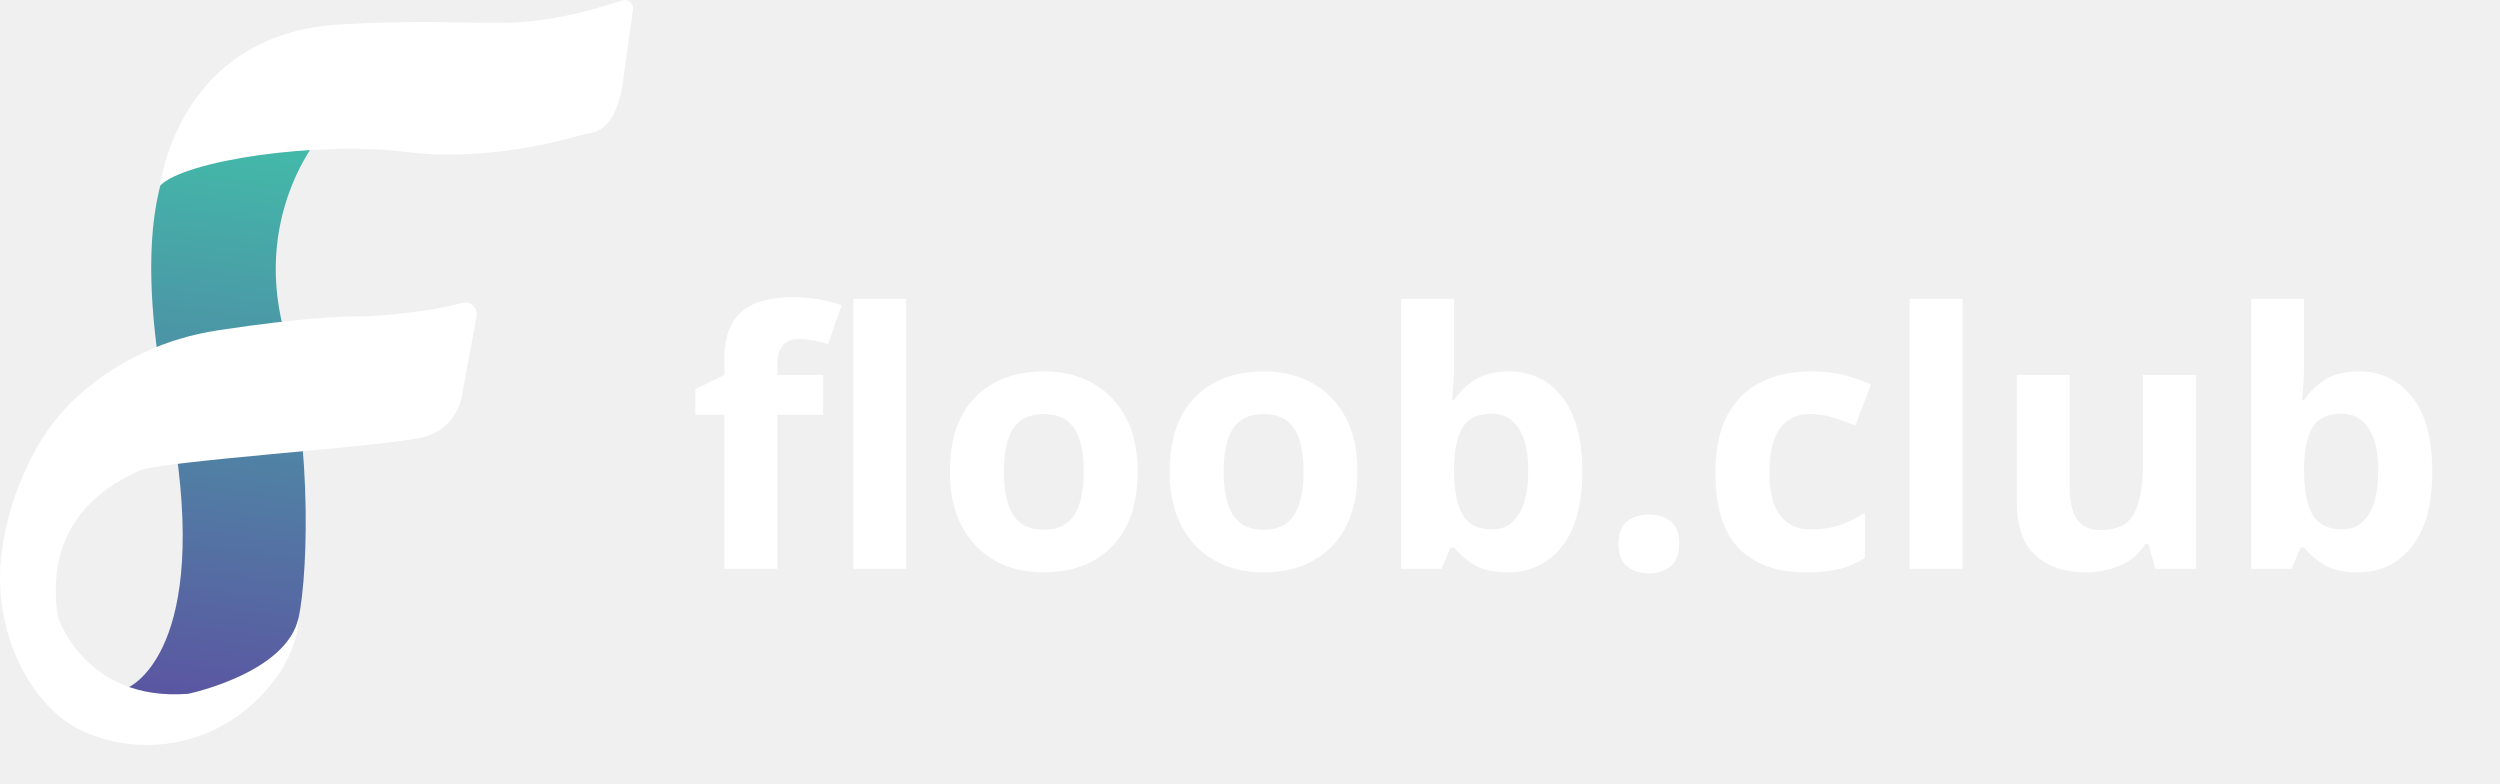
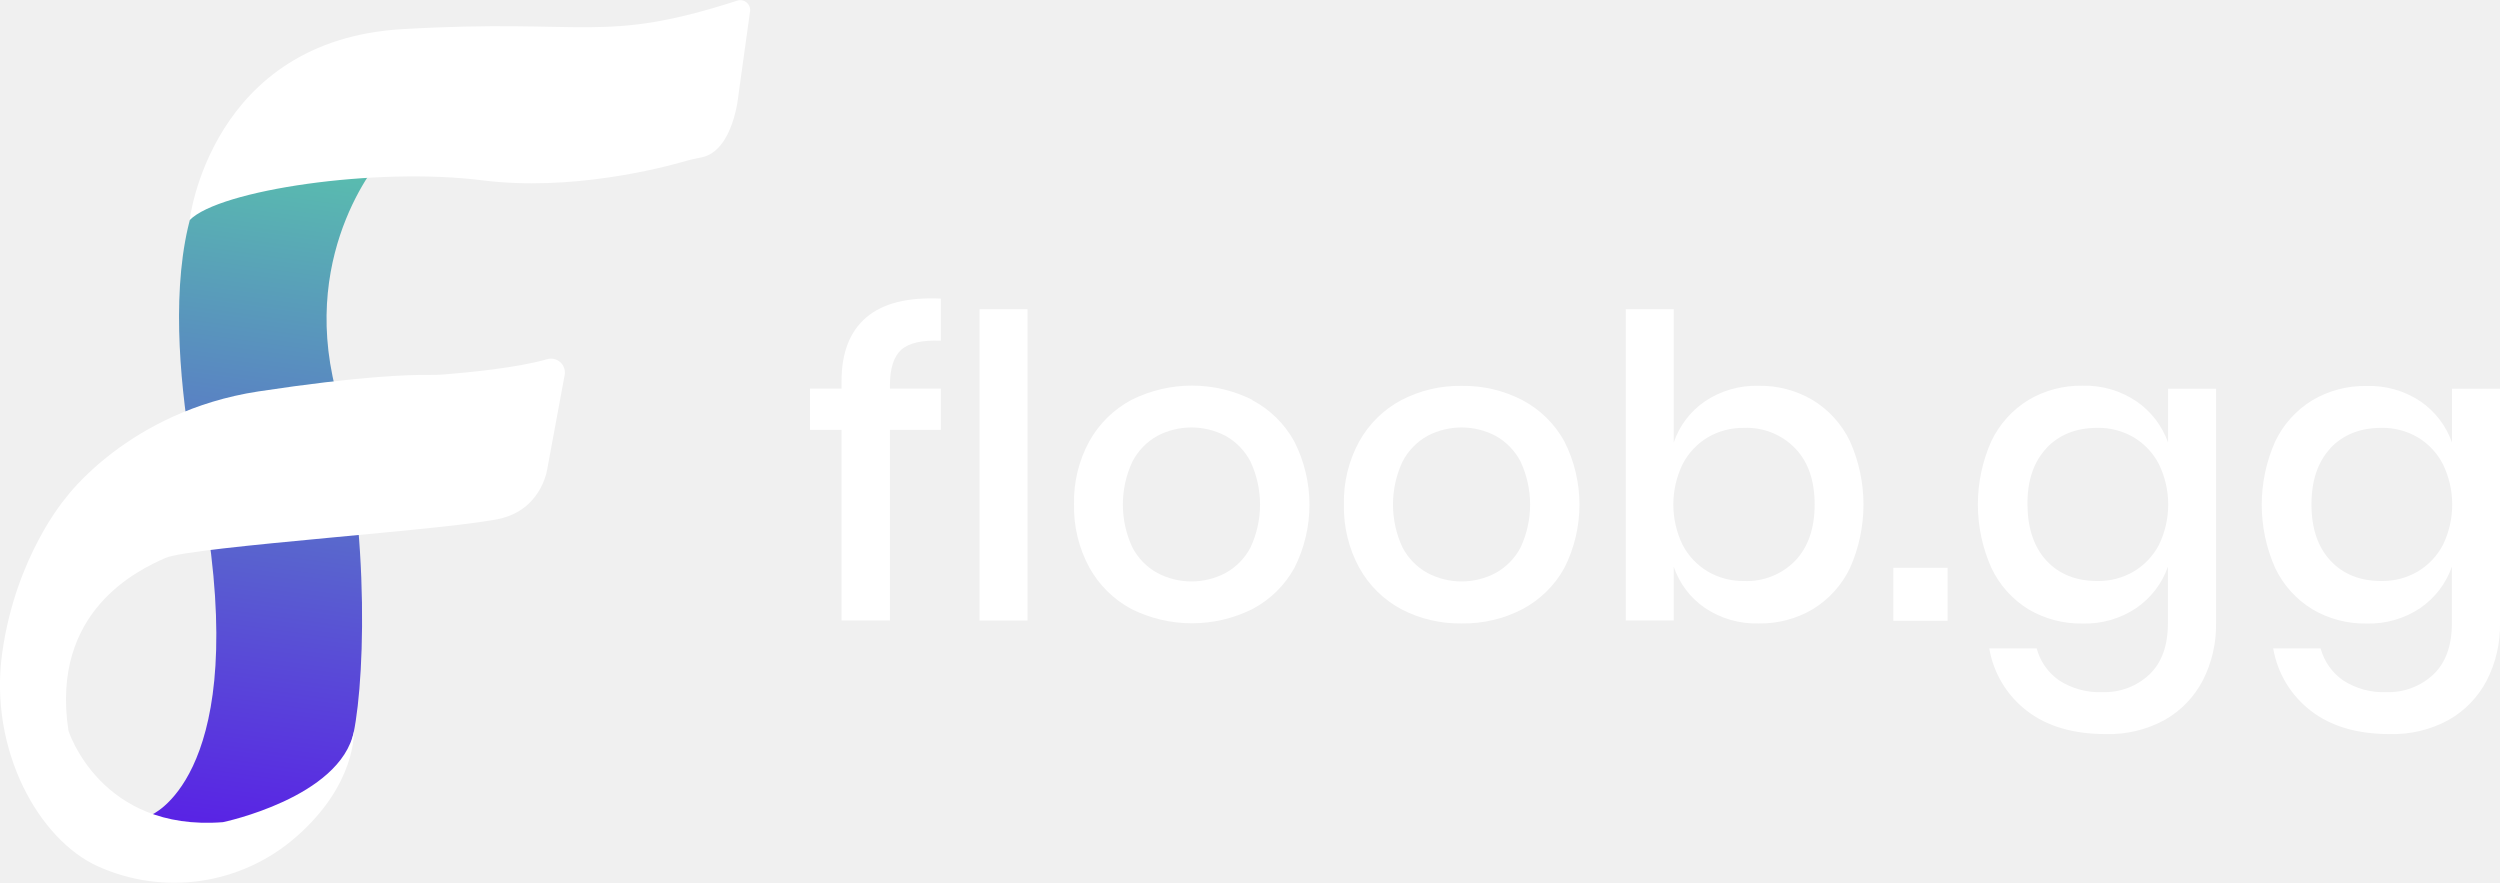
- <svg xmlns="http://www.w3.org/2000/svg" id="Layer_1" data-name="Layer 1" viewBox="0 0 624.89 195.96">
+ <svg xmlns="http://www.w3.org/2000/svg" id="Layer_6" data-name="Layer 6" viewBox="0 0 527.36 186.2">
  <defs>
-     <style>.cls-1{fill:url(#linear-gradient);}.cls-2,.cls-3{fill:#fff;}.cls-3{font-size:88.75px;font-family:Poppins-Bold, Poppins;font-weight:700;}</style>
-     <linearGradient id="linear-gradient" x1="-27.86" y1="428.75" x2="-27.86" y2="275.67" gradientTransform="translate(219.31 -39.85) rotate(7.89)" gradientUnits="userSpaceOnUse">
-       <stop offset="0" stop-color="#5c50a1" />
-       <stop offset="1" stop-color="#42bda9" />
+     <style>.cls-1{fill:url(#linear-gradient);}.cls-2{fill:#fff;}</style>
+     <linearGradient id="linear-gradient" x1="-20.37" y1="454.6" x2="-20.37" y2="301.53" gradientTransform="translate(219.31 -39.85) rotate(7.89)" gradientUnits="userSpaceOnUse">
+       <stop offset="0" stop-color="#591ae8" />
+       <stop offset="1" stop-color="#59c1ad" />
    </linearGradient>
  </defs>
-   <path class="cls-1" d="M168,231.34s-17.76,19.4-10.1,49.42,6.07,65,3.25,74.62-33,25-33,25-18-8.41-17.17-8.29,7.9-1.56,7.9-1.56,19.67-7.62,12.13-59.78c0,0-14.43-53.71.91-77Z" transform="translate(-87.06 -198.59)" />
-   <path class="cls-2" d="M202.48,274.32a2.93,2.93,0,0,1,3.7,3.35L202.6,297s-.88,8.44-9.48,10.8-65.7,5.95-71.2,8.45-24.29,11.11-20.41,36.47c0,0,6.72,21.32,32.6,19.29,0,0,24.76-5.16,27.6-19.14,0,0,.58,11.12-12.19,22.26a39.07,39.07,0,0,1-41.75,6.23c-12.42-5.56-23.09-24.47-20.24-45.05s13.4-32.72,13.4-32.72,13.17-18.27,40.63-22.44c21.46-3.26,32-3.52,35.59-3.48,1.26,0,2.52,0,3.77-.12C185.58,277.19,196.18,276.19,202.48,274.32Z" transform="translate(-87.06 -198.59)" />
-   <path class="cls-2" d="M127.07,245s4.37-38,45-40.3c39.26-2.27,41.91,3.21,70.52-6a2.07,2.07,0,0,1,2.69,2.25l-2.44,17.58s-1,11.86-7.82,13.24c-1,.21-2,.38-3,.67-5.74,1.67-24.56,6.5-43.2,4.16C166.45,233.79,133.27,238.65,127.07,245Z" transform="translate(-87.06 -198.59)" />
-   <text class="cls-3" transform="translate(172.02 142.18)">floob.club</text>
+   <path class="cls-1" d="M171.84,258s-17.76,19.4-10.1,49.42,6.07,65,3.26,74.62-33,25-33,25-18-8.41-17.17-8.29,7.9-1.56,7.9-1.56,19.67-7.62,12.12-59.78c0,0-14.42-53.71.92-77Z" transform="translate(-90.94 -225.23)" />
+   <path class="cls-2" d="M206.35,301a2.93,2.93,0,0,1,3.7,3.35l-3.58,19.34s-.87,8.44-9.47,10.8-65.71,6-71.2,8.45S101.51,354,105.38,379.37c0,0,6.72,21.32,32.6,19.29,0,0,24.76-5.16,27.61-19.14,0,0,.58,11.12-12.2,22.26A39.06,39.06,0,0,1,111.64,408C99.23,402.45,88.55,383.54,91.4,363s13.4-32.72,13.4-32.72S118,312,145.44,307.8c21.46-3.26,32-3.52,35.58-3.48,1.26,0,2.52,0,3.78-.12C189.45,303.83,200.06,302.83,206.35,301Z" transform="translate(-90.94 -225.23)" />
+   <path class="cls-2" d="M130.94,271.67s4.38-38,45-40.3c39.27-2.27,41.91,3.21,70.52-6a2.08,2.08,0,0,1,2.7,2.25l-2.44,17.58s-1,11.86-7.82,13.24c-1,.21-2,.38-3,.67-5.75,1.67-24.56,6.5-43.21,4.16C170.32,260.43,137.15,265.29,130.94,271.67Z" transform="translate(-90.94 -225.23)" />
+   <path class="cls-2" d="M281.06,299q-2.38,2.18-2.39,7.41v.8h10.74v8.7H278.67v40.2H268.46v-40.2h-6.65v-8.7h6.65v-1.59q0-9,5.24-13.45t15.71-3.95v8.88C285.44,296.94,282.66,297.58,281.06,299Z" transform="translate(-90.94 -225.23)" />
+   <path class="cls-2" d="M307.69,290.46v65.67H297.57V290.46Z" transform="translate(-90.94 -225.23)" />
+   <path class="cls-2" d="M355.08,309.63a21.6,21.6,0,0,1,8.87,8.7A29.47,29.47,0,0,1,364,345a21.6,21.6,0,0,1-8.87,8.7,28.55,28.55,0,0,1-25.52,0,22,22,0,0,1-8.87-8.74,26.67,26.67,0,0,1-3.24-13.36,26.38,26.38,0,0,1,3.24-13.31,22,22,0,0,1,8.87-8.7,28.47,28.47,0,0,1,25.52,0Zm-20,7.54a13.14,13.14,0,0,0-5.28,5.46,21.39,21.39,0,0,0,0,18.06,13.07,13.07,0,0,0,5.28,5.41,15.41,15.41,0,0,0,14.38,0,13.07,13.07,0,0,0,5.28-5.41,21.39,21.39,0,0,0,0-18.06,13.14,13.14,0,0,0-5.28-5.46,15.49,15.49,0,0,0-14.38,0Z" transform="translate(-90.94 -225.23)" />
+   <path class="cls-2" d="M412.06,309.63a21.66,21.66,0,0,1,8.87,8.7,29.55,29.55,0,0,1,0,26.71,21.66,21.66,0,0,1-8.87,8.7,26.85,26.85,0,0,1-12.78,3,26.57,26.57,0,0,1-12.74-3,21.94,21.94,0,0,1-8.87-8.74,26.67,26.67,0,0,1-3.24-13.36,26.38,26.38,0,0,1,3.24-13.31,22,22,0,0,1,8.87-8.7,26.58,26.58,0,0,1,12.74-3A26.85,26.85,0,0,1,412.06,309.63Zm-20,7.54a13.14,13.14,0,0,0-5.28,5.46,21.39,21.39,0,0,0,0,18.06,13.07,13.07,0,0,0,5.28,5.41,15.39,15.39,0,0,0,14.37,0,13.07,13.07,0,0,0,5.28-5.41,21.39,21.39,0,0,0,0-18.06,13.14,13.14,0,0,0-5.28-5.46,15.47,15.47,0,0,0-14.37,0Z" transform="translate(-90.94 -225.23)" />
+   <path class="cls-2" d="M473.33,309.63a20.61,20.61,0,0,1,7.86,8.7,32.82,32.82,0,0,1,0,26.71,20.61,20.61,0,0,1-7.86,8.7,21.67,21.67,0,0,1-11.4,3,19.34,19.34,0,0,1-11.36-3.28,17.2,17.2,0,0,1-6.57-8.7v11.36H433.89V290.46H444v28.13a17.14,17.14,0,0,1,6.57-8.69,19.35,19.35,0,0,1,11.36-3.29A21.68,21.68,0,0,1,473.33,309.63Zm-22.14,7.85a14.11,14.11,0,0,0-5.32,5.68,19.5,19.5,0,0,0,0,17,14.16,14.16,0,0,0,5.32,5.63,14.7,14.7,0,0,0,7.63,2,14.22,14.22,0,0,0,10.83-4.3q4.08-4.31,4.08-11.85t-4.08-11.81a14.18,14.18,0,0,0-10.83-4.34A14.7,14.7,0,0,0,451.19,317.48Z" transform="translate(-90.94 -225.23)" />
+   <path class="cls-2" d="M501.78,345v11.18H490.33V345Z" transform="translate(-90.94 -225.23)" />
+   <path class="cls-2" d="M541.62,309.9a17.58,17.58,0,0,1,6.66,8.69V307.23H558.4v49.44a25.54,25.54,0,0,1-2.8,12.11,20.43,20.43,0,0,1-8,8.3,24.48,24.48,0,0,1-12.43,3q-10.29,0-16.64-4.88A21.06,21.06,0,0,1,510.56,362h10a12,12,0,0,0,4.79,6.79,15.64,15.64,0,0,0,9.06,2.44,13.81,13.81,0,0,0,9.94-3.73q3.9-3.72,3.9-10.82v-11.9a17.65,17.65,0,0,1-6.66,8.7,19.32,19.32,0,0,1-11.36,3.28,21.67,21.67,0,0,1-11.4-3A20.59,20.59,0,0,1,511,345a32.82,32.82,0,0,1,0-26.71,20.59,20.59,0,0,1,7.85-8.7,21.68,21.68,0,0,1,11.4-3A19.32,19.32,0,0,1,541.62,309.9Zm-19,9.89q-4.05,4.31-4,11.85t4,11.85q4,4.31,10.78,4.3a14.7,14.7,0,0,0,7.63-2,14.19,14.19,0,0,0,5.33-5.63,19.5,19.5,0,0,0,0-17,14.13,14.13,0,0,0-5.33-5.68,14.7,14.7,0,0,0-7.63-2Q526.62,315.49,522.59,319.79Z" transform="translate(-90.94 -225.23)" />
+   <path class="cls-2" d="M601.53,309.9a17.62,17.62,0,0,1,6.65,8.69V307.23H618.3v49.44a25.43,25.43,0,0,1-2.8,12.11,20.43,20.43,0,0,1-8,8.3,24.47,24.47,0,0,1-12.42,3q-10.31,0-16.64-4.88A21.07,21.07,0,0,1,570.46,362h10a12,12,0,0,0,4.8,6.79,15.59,15.59,0,0,0,9.05,2.44,13.81,13.81,0,0,0,9.94-3.73q3.9-3.72,3.9-10.82v-11.9a17.69,17.69,0,0,1-6.65,8.7,19.36,19.36,0,0,1-11.36,3.28,21.73,21.73,0,0,1-11.41-3,20.59,20.59,0,0,1-7.85-8.7,32.82,32.82,0,0,1,0-26.71,20.59,20.59,0,0,1,7.85-8.7,21.74,21.74,0,0,1,11.41-3A19.37,19.37,0,0,1,601.53,309.9Zm-19,9.89q-4,4.31-4,11.85t4,11.85q4,4.31,10.78,4.3a14.74,14.74,0,0,0,7.64-2,14.23,14.23,0,0,0,5.32-5.63,19.5,19.5,0,0,0,0-17,14.18,14.18,0,0,0-5.32-5.68,14.73,14.73,0,0,0-7.64-2Q586.54,315.49,582.49,319.79Z" transform="translate(-90.94 -225.23)" />
</svg>
